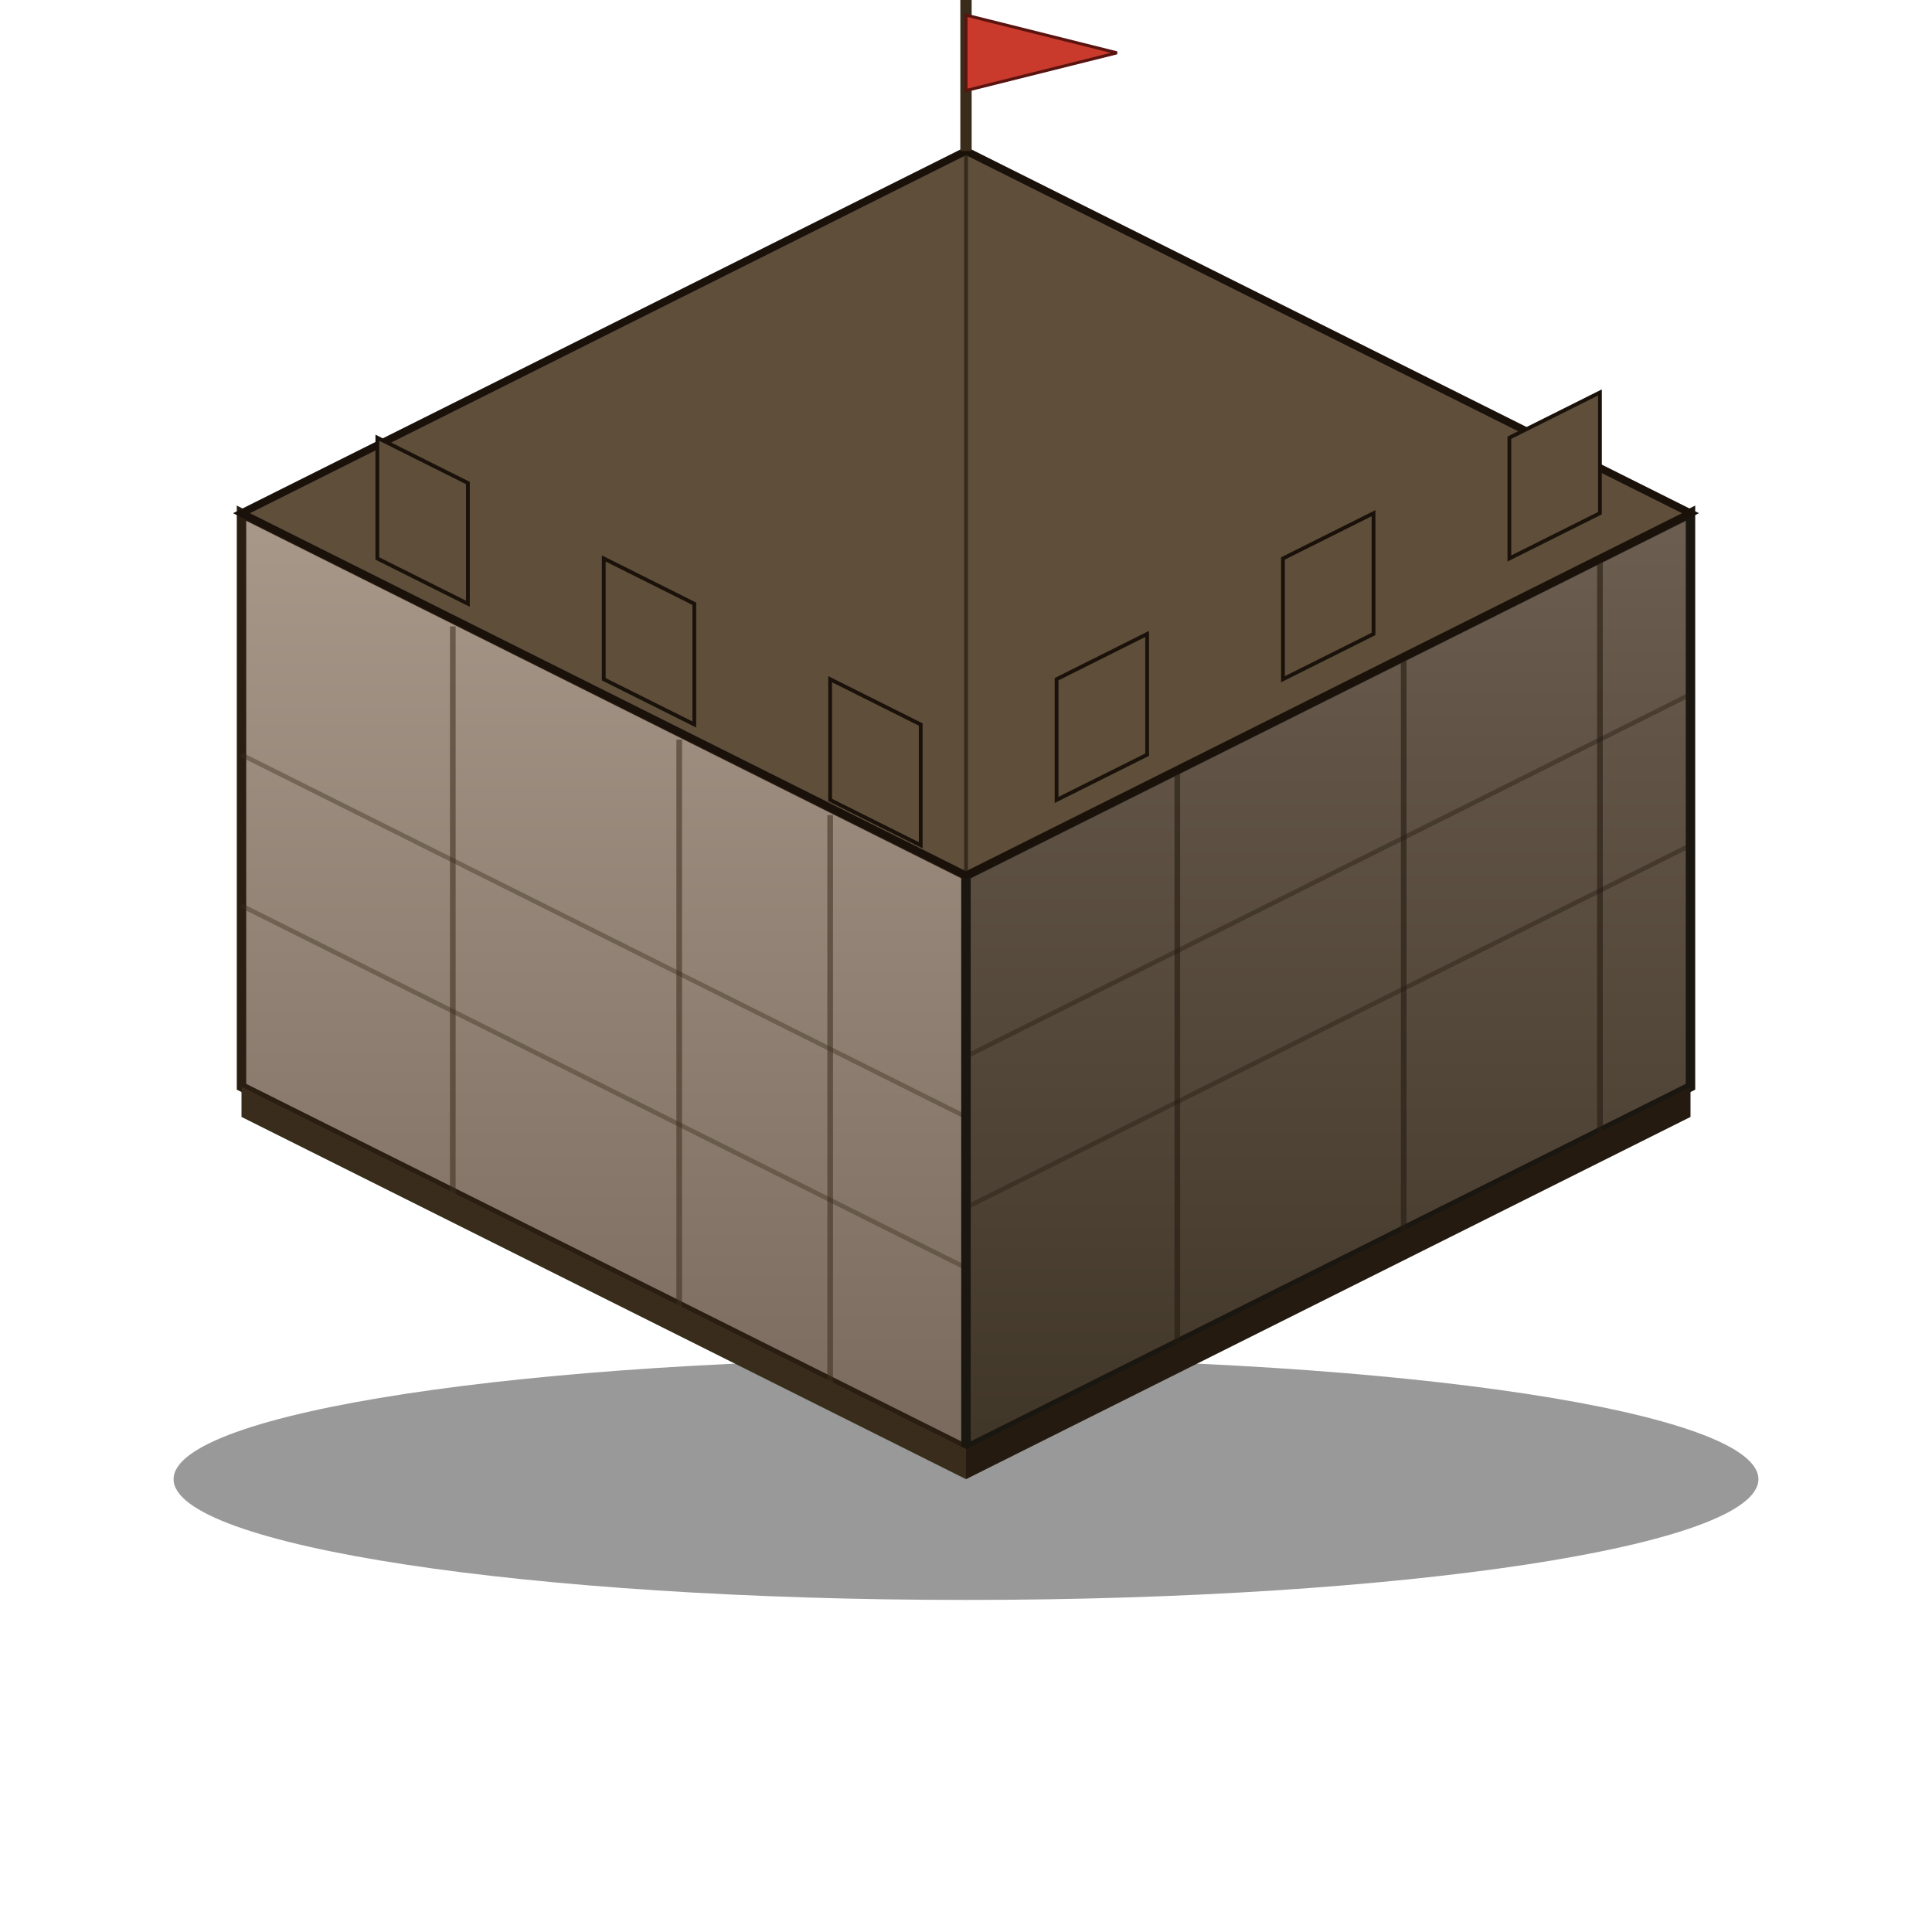
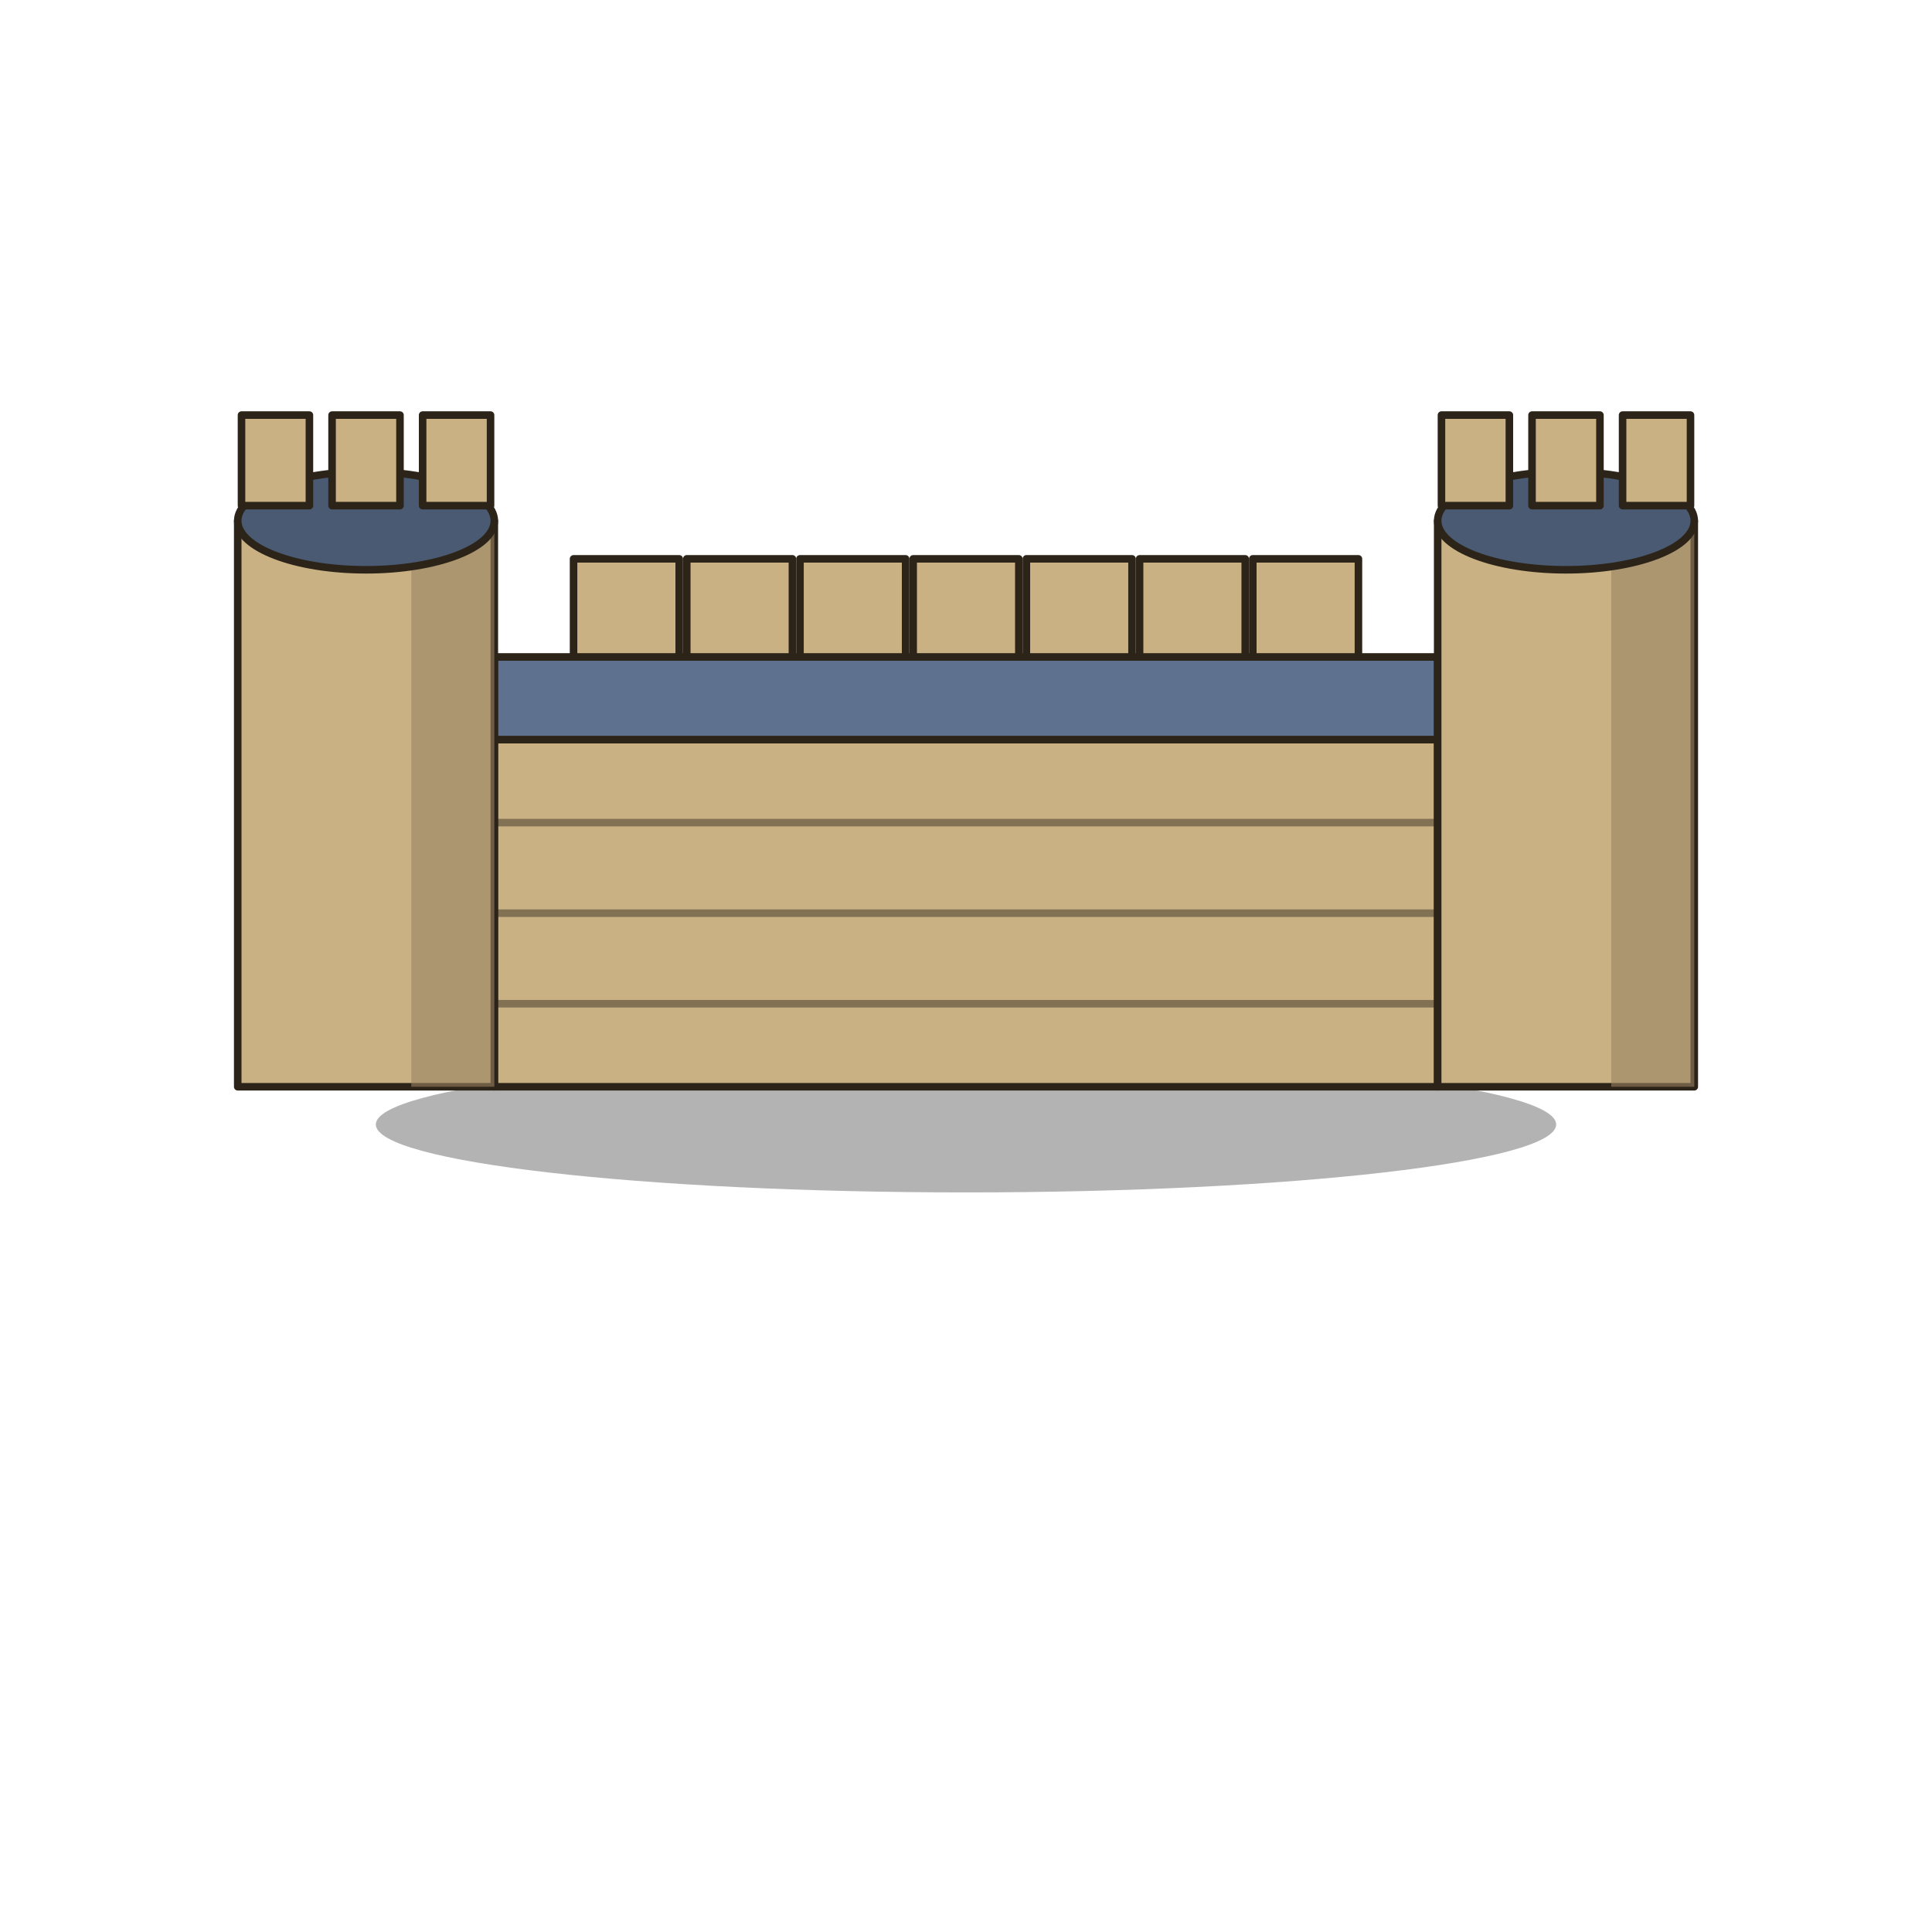
- <svg xmlns="http://www.w3.org/2000/svg" viewBox="0 0 512 512">
-   <defs>
-     <linearGradient id="mr_wallL" x1="0" y1="0" x2="0" y2="1">
-       <stop offset="0" stop-color="#a8988a" />
-       <stop offset="1" stop-color="#7a6a5e" />
-     </linearGradient>
-     <linearGradient id="mr_wallR" x1="0" y1="0" x2="0" y2="1">
-       <stop offset="0" stop-color="#6c5e50" />
-       <stop offset="1" stop-color="#403628" />
-     </linearGradient>
-   </defs>
-   <ellipse cx="256" cy="392" rx="210" ry="32" fill="#000" opacity="0.4" />
-   <polygon points="64,288 256,384 256,232 64,136" fill="url(#mr_wallL)" stroke="#2a1e12" stroke-width="2.5" />
-   <line x1="120" y1="166" x2="120" y2="320" stroke="#3a2c1c" stroke-width="1.5" opacity="0.55" />
-   <line x1="180" y1="196" x2="180" y2="352" stroke="#3a2c1c" stroke-width="1.5" opacity="0.55" />
-   <line x1="220" y1="216" x2="220" y2="372" stroke="#3a2c1c" stroke-width="1.5" opacity="0.55" />
-   <line x1="64" y1="200" x2="256" y2="296" stroke="#3a2c1c" stroke-width="1.2" opacity="0.4" />
-   <line x1="64" y1="240" x2="256" y2="336" stroke="#3a2c1c" stroke-width="1.2" opacity="0.4" />
-   <polygon points="256,384 448,288 448,136 256,232" fill="url(#mr_wallR)" stroke="#1a1610" stroke-width="2.5" />
-   <line x1="312" y1="356" x2="312" y2="200" stroke="#241a10" stroke-width="1.5" opacity="0.6" />
-   <line x1="372" y1="326" x2="372" y2="170" stroke="#241a10" stroke-width="1.5" opacity="0.6" />
-   <line x1="424" y1="300" x2="424" y2="144" stroke="#241a10" stroke-width="1.5" opacity="0.6" />
-   <line x1="256" y1="280" x2="448" y2="184" stroke="#241a10" stroke-width="1.2" opacity="0.4" />
-   <line x1="256" y1="320" x2="448" y2="224" stroke="#241a10" stroke-width="1.2" opacity="0.4" />
-   <polygon points="256,40 448,136 256,232 64,136" fill="#5e4e3a" stroke="#1a120a" stroke-width="2" />
-   <line x1="256" y1="40" x2="256" y2="232" stroke="#1a120a" stroke-width="1" opacity="0.6" />
-   <g fill="#5e4e3a" stroke="#1a120a" stroke-width="1">
-     <polygon points="100,148 124,160 124,128 100,116" />
-     <polygon points="160,180 184,192 184,160 160,148" />
-     <polygon points="220,212 244,224 244,192 220,180" />
-     <polygon points="280,212 304,200 304,168 280,180" />
-     <polygon points="340,180 364,168 364,136 340,148" />
-     <polygon points="400,148 424,136 424,104 400,116" />
-   </g>
-   <line x1="256" y1="40" x2="256" y2="0" stroke="#3a2c1a" stroke-width="3" />
-   <polygon points="256,4 296,14 256,24" fill="#c93a2c" stroke="#5a1410" stroke-width="0.8" />
-   <polygon points="64,288 256,384 256,392 64,296" fill="#3a2c1c" />
-   <polygon points="256,384 448,288 448,296 256,392" fill="#241a10" />
+ <svg xmlns="http://www.w3.org/2000/svg" viewBox="0 0 512 512" width="512" height="512">
+   <ellipse cx="256.0" cy="298.0" rx="156.4" ry="18.0" fill="#000000" opacity="0.30" />
+   <polygon points="131.0,288.0 131.0,196.0 381.0,196.0 381.0,288.0" fill="#c9b184" stroke="#2c2418" stroke-width="2.0" stroke-linejoin="round" />
+   <polygon points="131.0,196.0 381.0,196.0 381.0,174.1 131.0,174.1" fill="#5e7290" stroke="#2c2418" stroke-width="2.0" stroke-linejoin="round" />
+   <line x1="131.0" y1="218.0" x2="381.0" y2="218.0" stroke="#2c2418" stroke-width="2" opacity="0.45" />
+   <line x1="131.0" y1="242.0" x2="381.0" y2="242.0" stroke="#2c2418" stroke-width="2" opacity="0.45" />
+   <line x1="131.0" y1="266.0" x2="381.0" y2="266.0" stroke="#2c2418" stroke-width="2" opacity="0.45" />
+   <polygon points="152.0,174.1 180.0,174.1 180.0,148.1 152.0,148.1" fill="#c9b184" stroke="#2c2418" stroke-width="2.0" stroke-linejoin="round" />
+   <polygon points="182.0,174.1 210.0,174.1 210.0,148.1 182.0,148.1" fill="#c9b184" stroke="#2c2418" stroke-width="2.0" stroke-linejoin="round" />
+   <polygon points="212.0,174.1 240.0,174.1 240.0,148.1 212.0,148.1" fill="#c9b184" stroke="#2c2418" stroke-width="2.0" stroke-linejoin="round" />
+   <polygon points="242.0,174.1 270.0,174.1 270.0,148.1 242.0,148.1" fill="#c9b184" stroke="#2c2418" stroke-width="2.0" stroke-linejoin="round" />
+   <polygon points="272.0,174.1 300.0,174.1 300.0,148.1 272.0,148.1" fill="#c9b184" stroke="#2c2418" stroke-width="2.0" stroke-linejoin="round" />
+   <polygon points="302.0,174.1 330.0,174.1 330.0,148.1 302.0,148.1" fill="#c9b184" stroke="#2c2418" stroke-width="2.0" stroke-linejoin="round" />
+   <polygon points="332.0,174.1 360.0,174.1 360.0,148.1 332.0,148.1" fill="#c9b184" stroke="#2c2418" stroke-width="2.0" stroke-linejoin="round" />
+   <polygon points="63.0,288.0 63.0,138.0 131.0,138.0 131.0,288.0" fill="#c9b184" stroke="#2c2418" stroke-width="2.0" stroke-linejoin="round" />
+   <polygon points="109.0,288.0 109.0,138.0 131.0,138.0 131.0,288.0" fill="#9a8460" opacity="0.60" />
+   <ellipse cx="97.0" cy="138.0" rx="34" ry="13" fill="#4a5a72" stroke="#2c2418" stroke-width="2" />
+   <polygon points="64.0,134.0 82.0,134.0 82.0,110.0 64.0,110.0" fill="#c9b184" stroke="#2c2418" stroke-width="2.0" stroke-linejoin="round" />
+   <polygon points="88.0,134.0 106.0,134.0 106.0,110.0 88.0,110.0" fill="#c9b184" stroke="#2c2418" stroke-width="2.0" stroke-linejoin="round" />
+   <polygon points="112.0,134.0 130.0,134.0 130.0,110.0 112.0,110.0" fill="#c9b184" stroke="#2c2418" stroke-width="2.0" stroke-linejoin="round" />
+   <polygon points="381.0,288.0 381.0,138.0 449.0,138.0 449.0,288.0" fill="#c9b184" stroke="#2c2418" stroke-width="2.0" stroke-linejoin="round" />
+   <polygon points="427.0,288.0 427.0,138.0 449.0,138.0 449.0,288.0" fill="#9a8460" opacity="0.60" />
+   <ellipse cx="415.0" cy="138.0" rx="34" ry="13" fill="#4a5a72" stroke="#2c2418" stroke-width="2" />
+   <polygon points="382.0,134.0 400.0,134.0 400.0,110.0 382.0,110.0" fill="#c9b184" stroke="#2c2418" stroke-width="2.0" stroke-linejoin="round" />
+   <polygon points="406.0,134.0 424.0,134.0 424.0,110.0 406.0,110.0" fill="#c9b184" stroke="#2c2418" stroke-width="2.0" stroke-linejoin="round" />
+   <polygon points="430.0,134.0 448.0,134.0 448.0,110.0 430.0,110.0" fill="#c9b184" stroke="#2c2418" stroke-width="2.0" stroke-linejoin="round" />
</svg>
